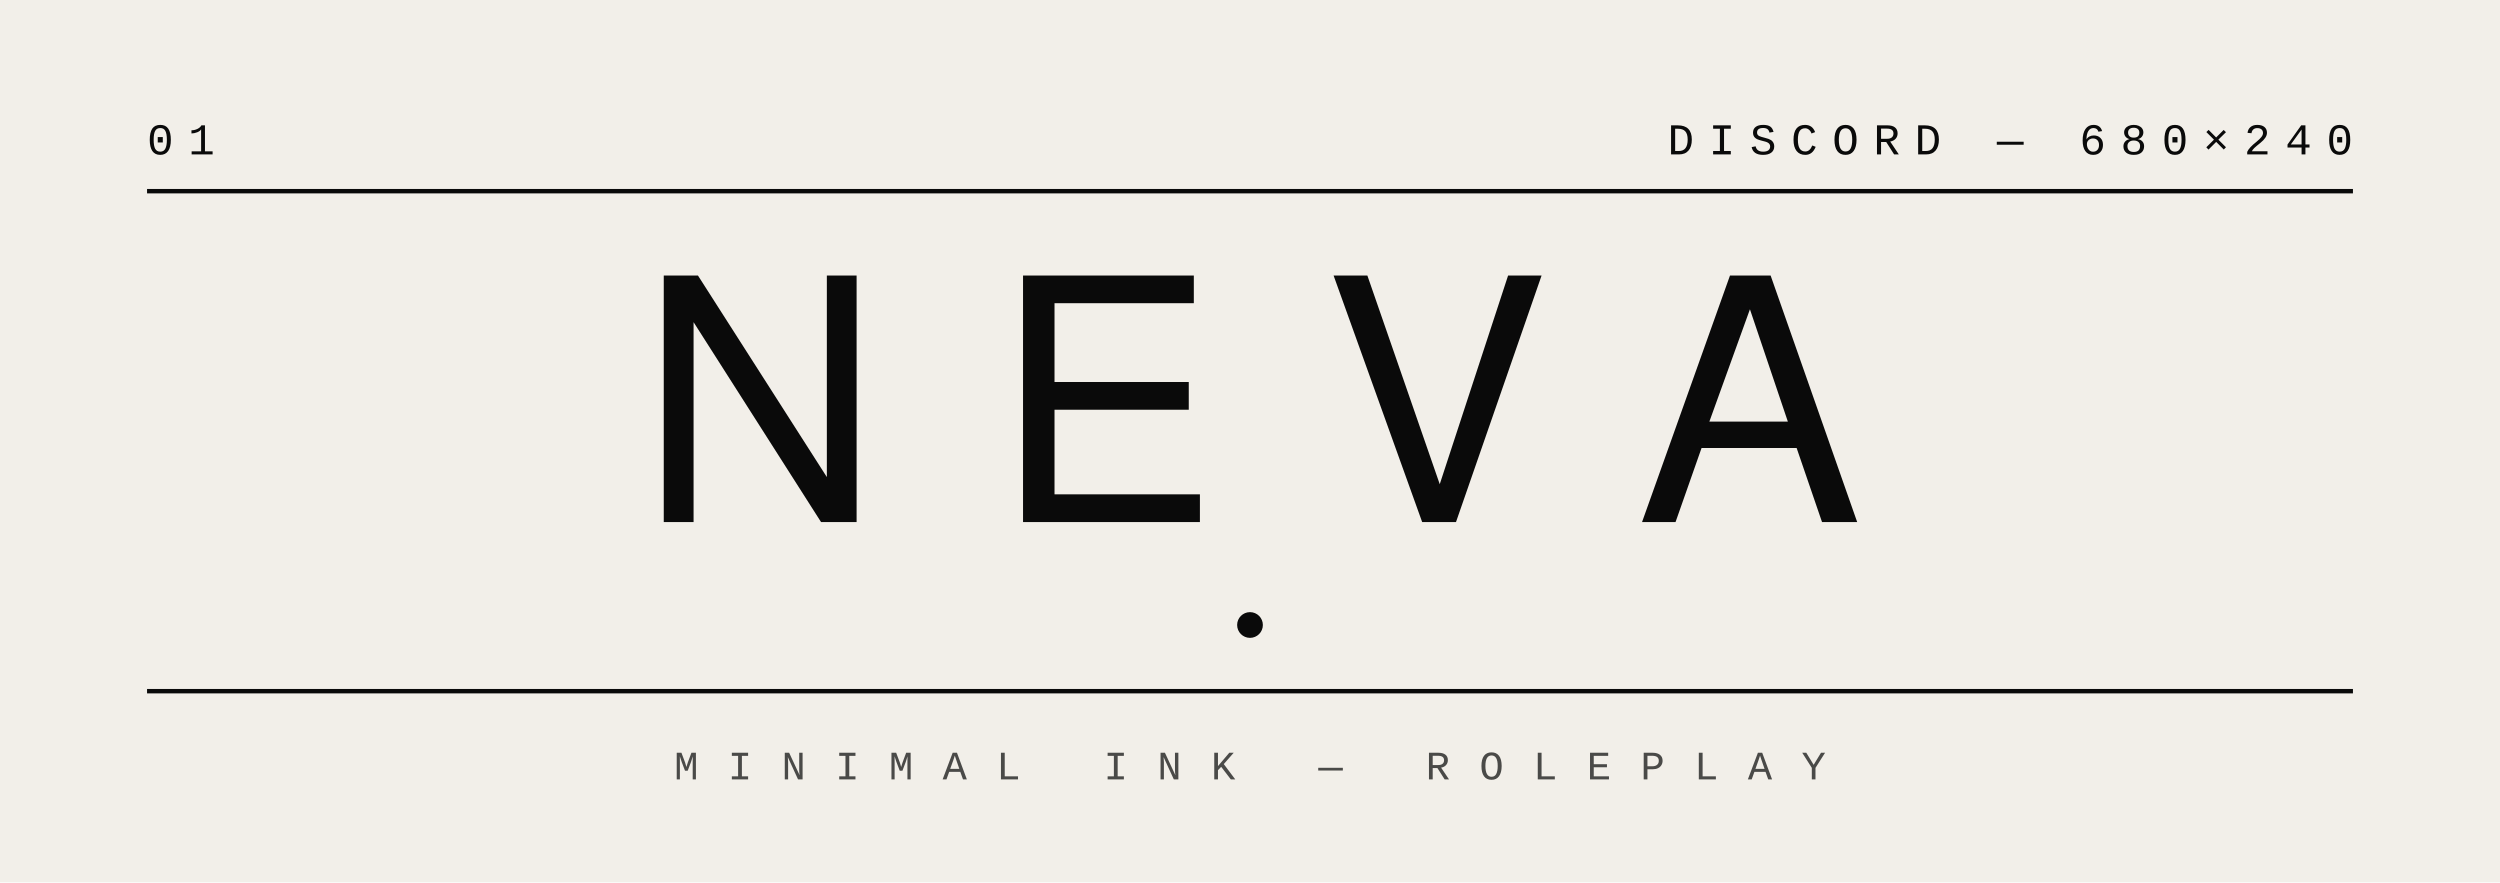
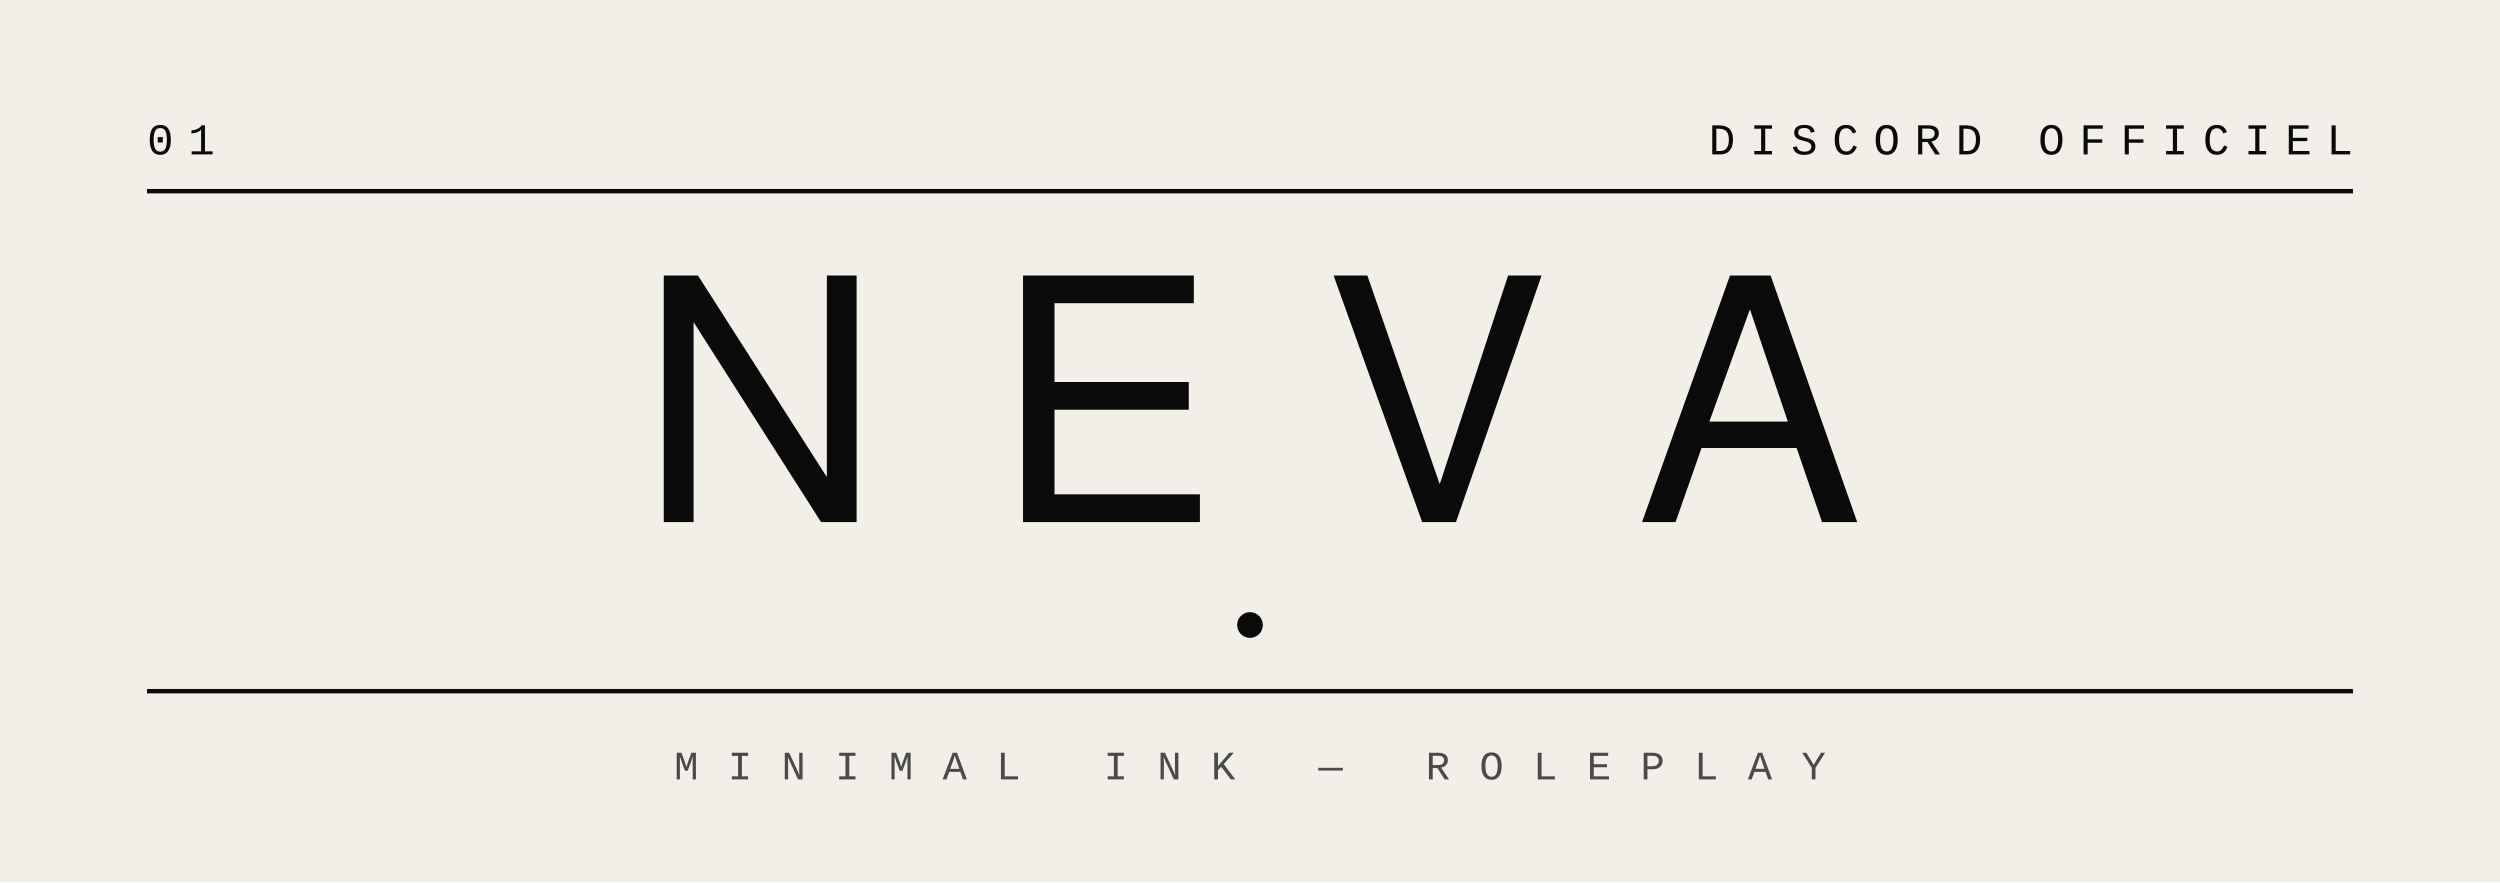
<svg xmlns="http://www.w3.org/2000/svg" viewBox="0 0 680 240" width="680" height="240">
  <rect width="680" height="240" fill="#F2EFE9" />
  <line x1="40" y1="52" x2="640" y2="52" stroke="#0A0A0A" stroke-width="1.2" />
  <line x1="40" y1="188" x2="640" y2="188" stroke="#0A0A0A" stroke-width="1.2" />
  <text x="40" y="42" font-family="Consolas, 'Courier New', monospace" font-size="12" letter-spacing="4" fill="#0A0A0A">01</text>
-   <text x="640" y="42" text-anchor="end" font-family="Consolas, 'Courier New', monospace" font-size="12" letter-spacing="4" fill="#0A0A0A">DISCORD — 680×240</text>
+   <text x="640" y="42" text-anchor="end" font-family="Consolas, 'Courier New', monospace" font-size="12" letter-spacing="4" fill="#0A0A0A">DISCORD OFFICIEL</text>
  <text x="340" y="142" text-anchor="middle" font-family="Helvetica, Arial, sans-serif" font-size="92" font-weight="300" letter-spacing="30" fill="#0A0A0A">NEVA</text>
  <circle cx="340" cy="170" r="3.5" fill="#0A0A0A" />
  <text x="340" y="212" text-anchor="middle" font-family="Consolas, 'Courier New', monospace" font-size="11" letter-spacing="8" fill="#0A0A0A" opacity="0.72">MINIMAL INK — ROLEPLAY</text>
</svg>
